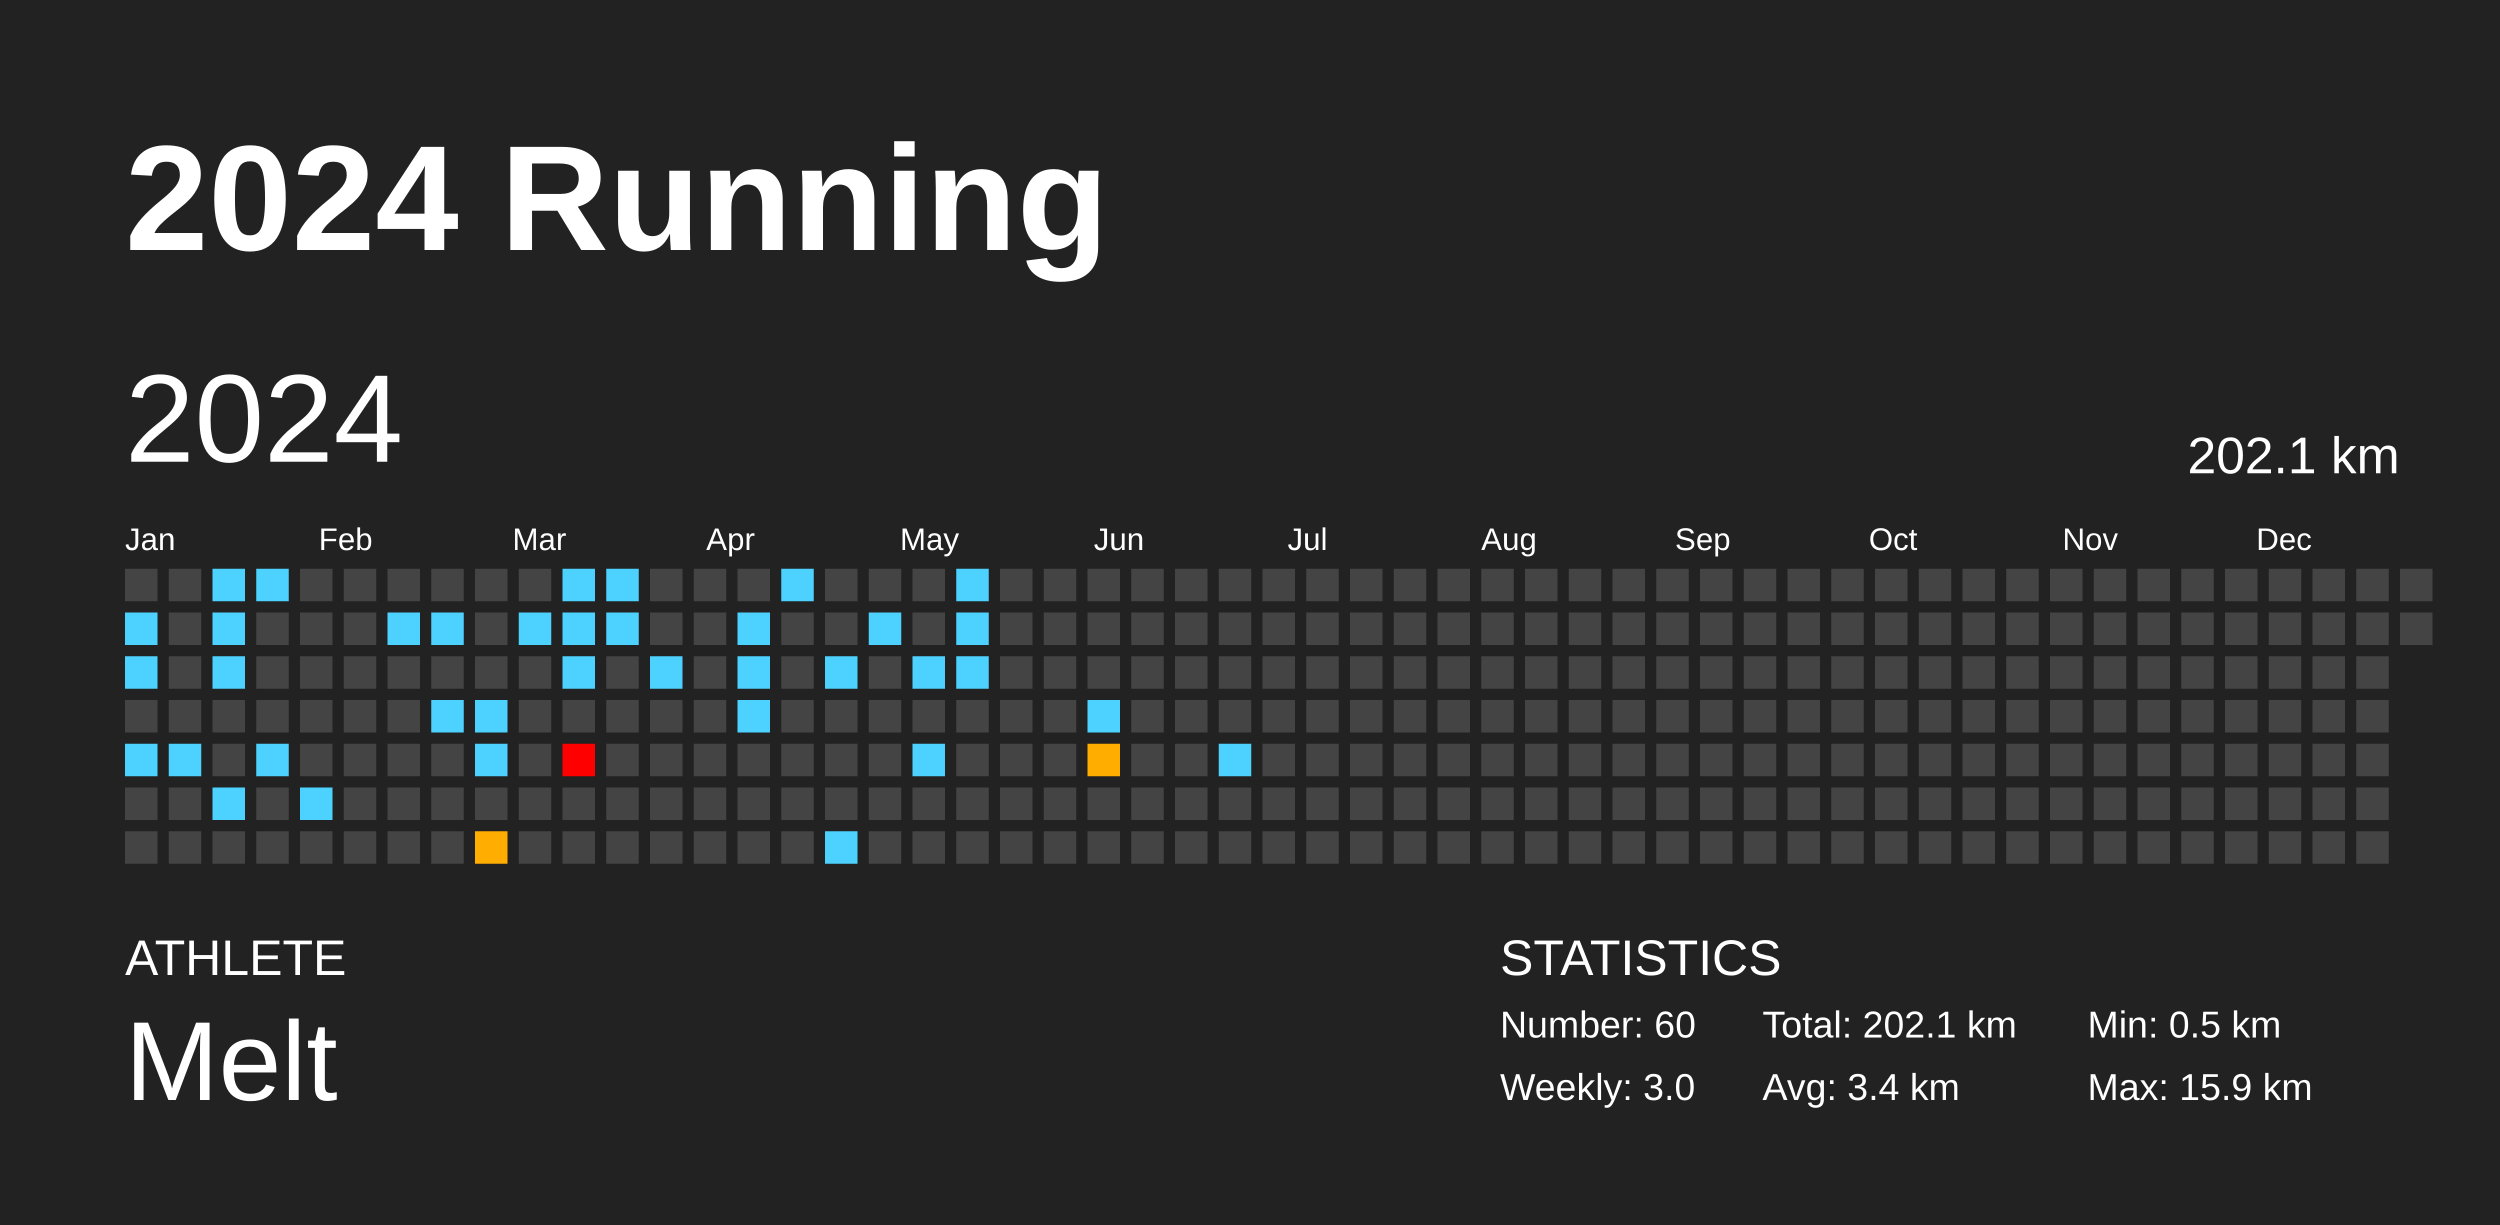
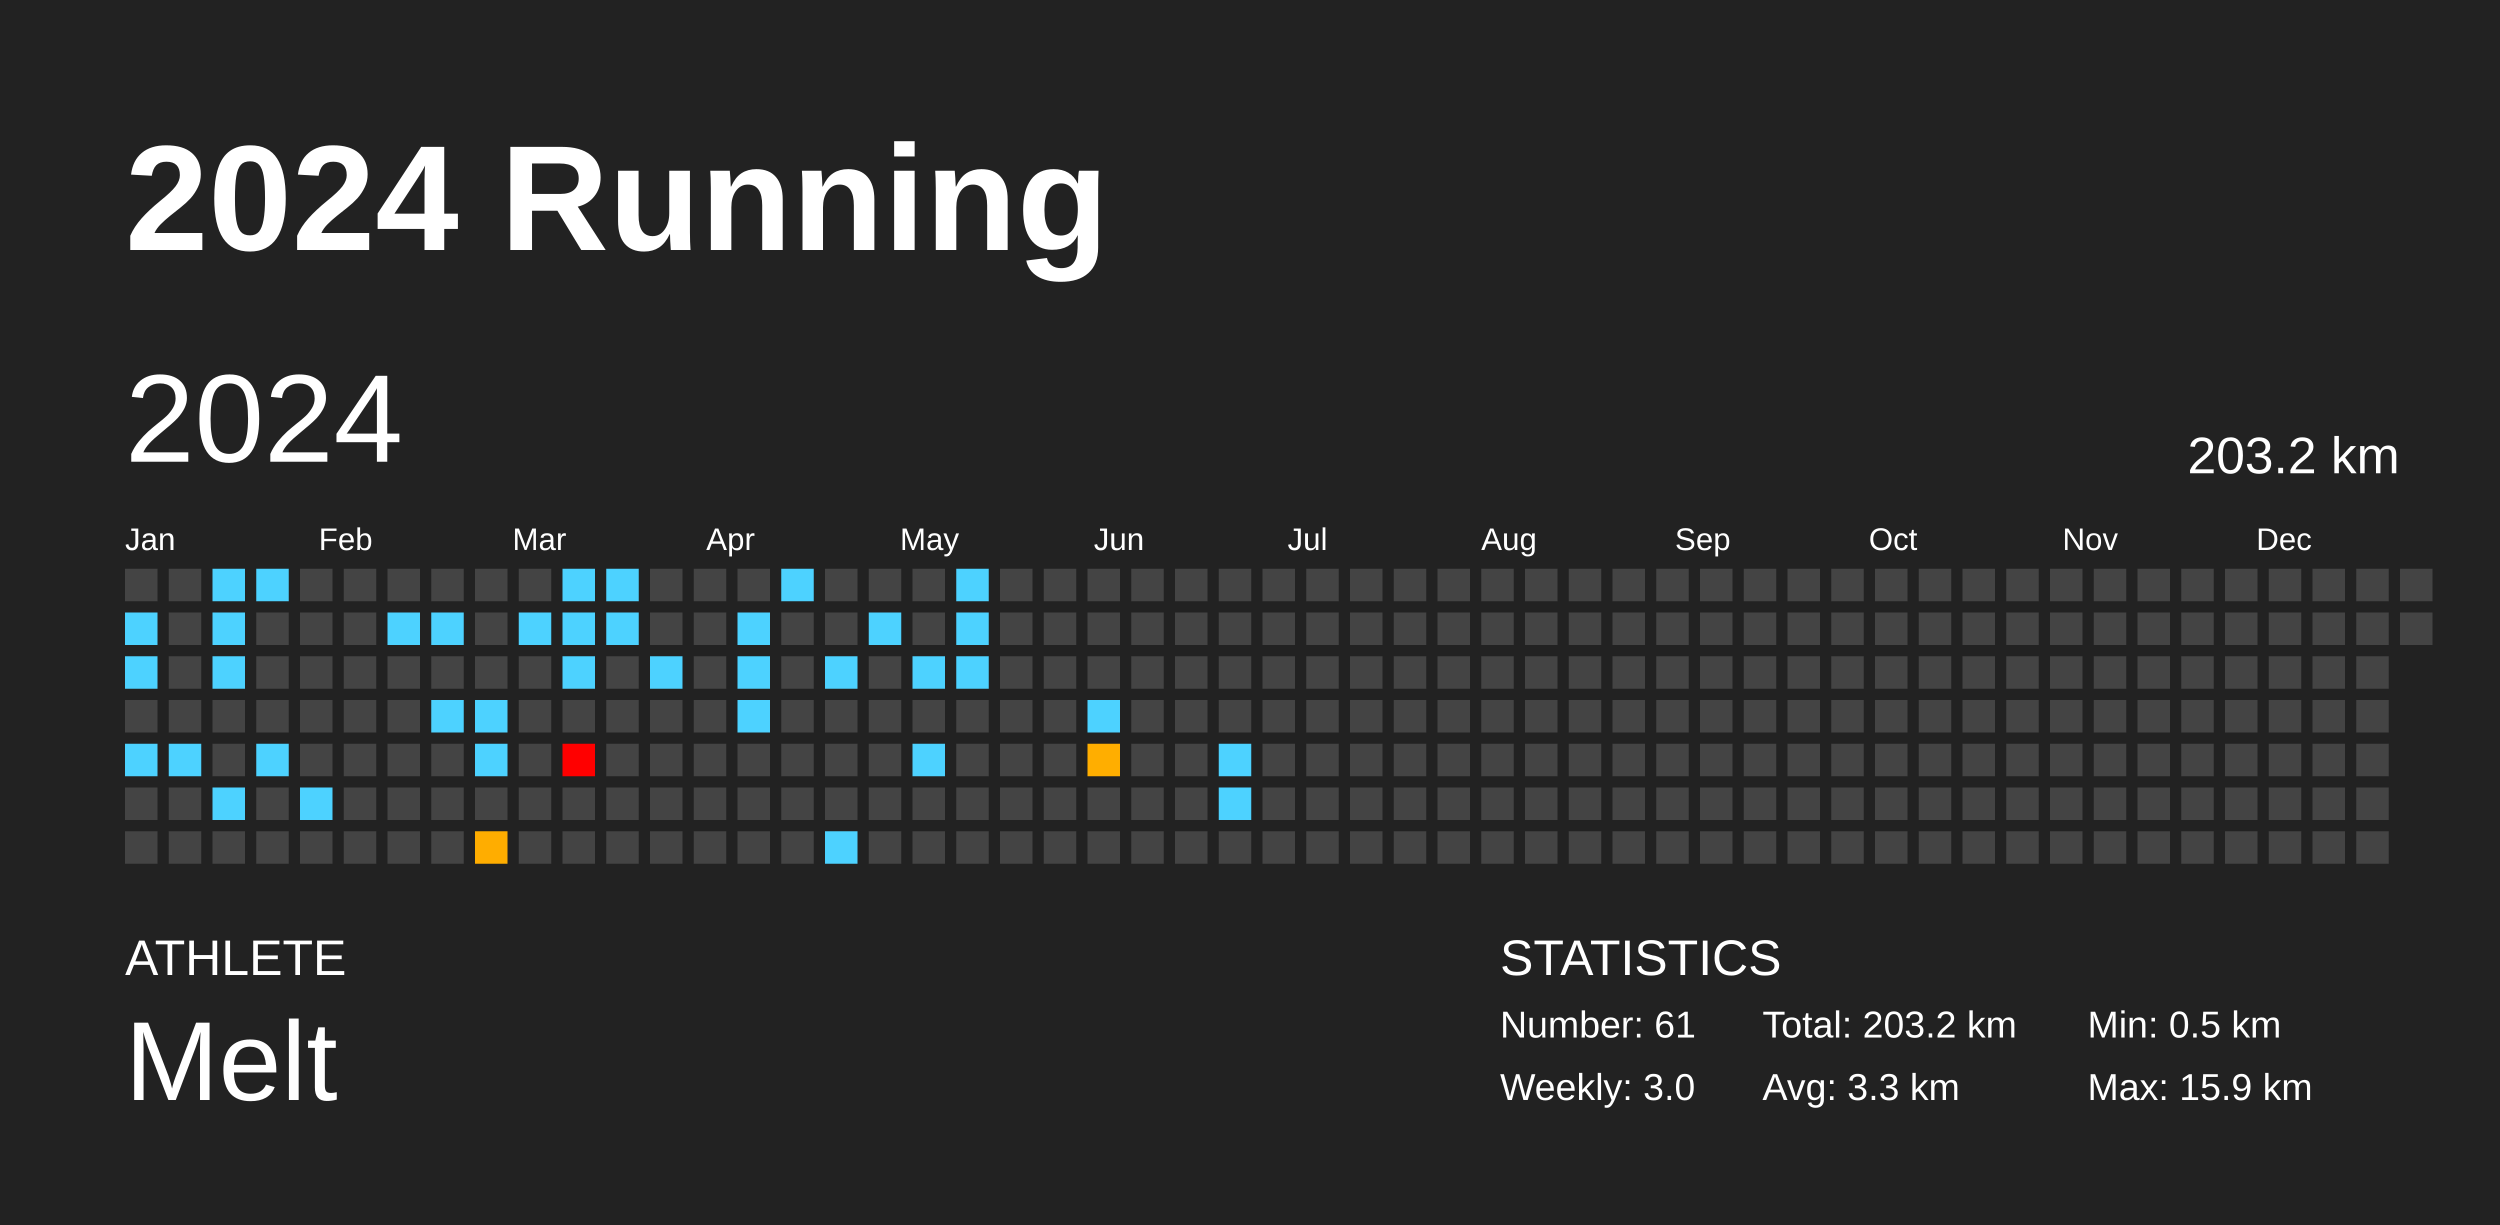
<svg xmlns="http://www.w3.org/2000/svg" baseProfile="full" height="98mm" version="1.1" viewBox="0,0,200,98" width="200mm">
  <defs />
  <rect fill="#222222" height="98" width="200" x="0" y="0" />
  <text fill="#FFFFFF" style="font-size:12px; font-family:Arial; font-weight:bold;" x="10" y="20">2024 Running</text>
  <text fill="#FFFFFF" style="font-size:4px; font-family:Arial" x="10" y="78">ATHLETE</text>
  <text fill="#FFFFFF" style="font-size:9px; font-family:Arial" x="10" y="88">Melt</text>
  <text fill="#FFFFFF" style="font-size:4px; font-family:Arial" x="120" y="78">STATISTICS</text>
-   <text fill="#FFFFFF" style="font-size:3px; font-family:Arial" x="120" y="83">Number: 60</text>
+   <text fill="#FFFFFF" style="font-size:3px; font-family:Arial" x="120" y="83">Number: 61</text>
  <text fill="#FFFFFF" style="font-size:3px; font-family:Arial" x="120" y="88">Weekly: 3.0</text>
-   <text fill="#FFFFFF" style="font-size:3px; font-family:Arial" x="141" y="83">Total: 202.1 km</text>
-   <text fill="#FFFFFF" style="font-size:3px; font-family:Arial" x="141" y="88">Avg: 3.4 km</text>
+   <text fill="#FFFFFF" style="font-size:3px; font-family:Arial" x="141" y="83">Total: 203.2 km</text>
+   <text fill="#FFFFFF" style="font-size:3px; font-family:Arial" x="141" y="88">Avg: 3.3 km</text>
  <text fill="#FFFFFF" style="font-size:3px; font-family:Arial" x="167" y="83">Min: 0.5 km</text>
  <text fill="#FFFFFF" style="font-size:3px; font-family:Arial" x="167" y="88">Max: 15.9 km</text>
  <text dominant-baseline="hanging" fill="#FFFFFF" style="font-size:10.0px; font-family:Arial;" x="10" y="30">2024</text>
-   <text dominant-baseline="hanging" fill="#FFFFFF" style="font-size:4.125px; font-family:Arial;" x="175" y="35">202.1 km</text>
+   <text dominant-baseline="hanging" fill="#FFFFFF" style="font-size:4.125px; font-family:Arial;" x="175" y="35">203.2 km</text>
  <text fill="#FFFFFF" style="font-size:2.5px; font-family:Arial" x="10.0" y="44">Jan</text>
  <text fill="#FFFFFF" style="font-size:2.5px; font-family:Arial" x="25.5" y="44">Feb</text>
  <text fill="#FFFFFF" style="font-size:2.5px; font-family:Arial" x="41.0" y="44">Mar</text>
  <text fill="#FFFFFF" style="font-size:2.5px; font-family:Arial" x="56.5" y="44">Apr</text>
  <text fill="#FFFFFF" style="font-size:2.5px; font-family:Arial" x="72.0" y="44">May</text>
  <text fill="#FFFFFF" style="font-size:2.5px; font-family:Arial" x="87.5" y="44">Jun</text>
  <text fill="#FFFFFF" style="font-size:2.5px; font-family:Arial" x="103.0" y="44">Jul</text>
  <text fill="#FFFFFF" style="font-size:2.5px; font-family:Arial" x="118.5" y="44">Aug</text>
  <text fill="#FFFFFF" style="font-size:2.5px; font-family:Arial" x="134.0" y="44">Sep</text>
  <text fill="#FFFFFF" style="font-size:2.5px; font-family:Arial" x="149.5" y="44">Oct</text>
  <text fill="#FFFFFF" style="font-size:2.5px; font-family:Arial" x="165.0" y="44">Nov</text>
  <text fill="#FFFFFF" style="font-size:2.5px; font-family:Arial" x="180.5" y="44">Dec</text>
  <rect fill="#444444" height="2.6" width="2.6" x="10.0" y="45.5" />
  <rect fill="#4dd2ff" height="2.6" width="2.6" x="10.0" y="49.0" />
  <rect fill="#4dd2ff" height="2.6" width="2.6" x="10.0" y="52.5" />
  <rect fill="#444444" height="2.6" width="2.6" x="10.0" y="56.0" />
  <rect fill="#4dd2ff" height="2.6" width="2.6" x="10.0" y="59.5" />
  <rect fill="#444444" height="2.6" width="2.6" x="10.0" y="63.0" />
  <rect fill="#444444" height="2.6" width="2.6" x="10.0" y="66.5" />
  <rect fill="#444444" height="2.6" width="2.6" x="13.5" y="45.5" />
  <rect fill="#444444" height="2.6" width="2.6" x="13.5" y="49.0" />
  <rect fill="#444444" height="2.6" width="2.6" x="13.5" y="52.5" />
  <rect fill="#444444" height="2.6" width="2.6" x="13.5" y="56.0" />
  <rect fill="#4dd2ff" height="2.6" width="2.6" x="13.5" y="59.5" />
  <rect fill="#444444" height="2.6" width="2.6" x="13.5" y="63.0" />
  <rect fill="#444444" height="2.6" width="2.6" x="13.5" y="66.5" />
  <rect fill="#4dd2ff" height="2.6" width="2.6" x="17.0" y="45.5" />
  <rect fill="#4dd2ff" height="2.6" width="2.6" x="17.0" y="49.0" />
  <rect fill="#4dd2ff" height="2.6" width="2.6" x="17.0" y="52.5" />
  <rect fill="#444444" height="2.6" width="2.6" x="17.0" y="56.0" />
  <rect fill="#444444" height="2.6" width="2.6" x="17.0" y="59.5" />
  <rect fill="#4dd2ff" height="2.6" width="2.6" x="17.0" y="63.0" />
  <rect fill="#444444" height="2.6" width="2.6" x="17.0" y="66.5" />
  <rect fill="#4dd2ff" height="2.6" width="2.6" x="20.5" y="45.5" />
  <rect fill="#444444" height="2.6" width="2.6" x="20.5" y="49.0" />
  <rect fill="#444444" height="2.6" width="2.6" x="20.5" y="52.5" />
  <rect fill="#444444" height="2.6" width="2.6" x="20.5" y="56.0" />
  <rect fill="#4dd2ff" height="2.6" width="2.6" x="20.5" y="59.5" />
  <rect fill="#444444" height="2.6" width="2.6" x="20.5" y="63.0" />
  <rect fill="#444444" height="2.6" width="2.6" x="20.5" y="66.5" />
  <rect fill="#444444" height="2.6" width="2.6" x="24.0" y="45.5" />
  <rect fill="#444444" height="2.6" width="2.6" x="24.0" y="49.0" />
  <rect fill="#444444" height="2.6" width="2.6" x="24.0" y="52.5" />
  <rect fill="#444444" height="2.6" width="2.6" x="24.0" y="56.0" />
  <rect fill="#444444" height="2.6" width="2.6" x="24.0" y="59.5" />
  <rect fill="#4dd2ff" height="2.6" width="2.6" x="24.0" y="63.0" />
  <rect fill="#444444" height="2.6" width="2.6" x="24.0" y="66.5" />
  <rect fill="#444444" height="2.6" width="2.6" x="27.5" y="45.5" />
  <rect fill="#444444" height="2.6" width="2.6" x="27.5" y="49.0" />
  <rect fill="#444444" height="2.6" width="2.6" x="27.5" y="52.5" />
  <rect fill="#444444" height="2.6" width="2.6" x="27.5" y="56.0" />
  <rect fill="#444444" height="2.6" width="2.6" x="27.5" y="59.5" />
  <rect fill="#444444" height="2.6" width="2.6" x="27.5" y="63.0" />
  <rect fill="#444444" height="2.6" width="2.6" x="27.5" y="66.5" />
  <rect fill="#444444" height="2.6" width="2.6" x="31.0" y="45.5" />
  <rect fill="#4dd2ff" height="2.6" width="2.6" x="31.0" y="49.0" />
  <rect fill="#444444" height="2.6" width="2.6" x="31.0" y="52.5" />
  <rect fill="#444444" height="2.6" width="2.6" x="31.0" y="56.0" />
  <rect fill="#444444" height="2.6" width="2.6" x="31.0" y="59.5" />
  <rect fill="#444444" height="2.6" width="2.6" x="31.0" y="63.0" />
  <rect fill="#444444" height="2.6" width="2.6" x="31.0" y="66.5" />
  <rect fill="#444444" height="2.6" width="2.6" x="34.5" y="45.5" />
  <rect fill="#4dd2ff" height="2.6" width="2.6" x="34.5" y="49.0" />
  <rect fill="#444444" height="2.6" width="2.6" x="34.5" y="52.5" />
  <rect fill="#4dd2ff" height="2.6" width="2.6" x="34.5" y="56.0" />
  <rect fill="#444444" height="2.6" width="2.6" x="34.5" y="59.5" />
  <rect fill="#444444" height="2.6" width="2.6" x="34.5" y="63.0" />
  <rect fill="#444444" height="2.6" width="2.6" x="34.5" y="66.5" />
  <rect fill="#444444" height="2.6" width="2.6" x="38.0" y="45.5" />
  <rect fill="#444444" height="2.6" width="2.6" x="38.0" y="49.0" />
  <rect fill="#444444" height="2.6" width="2.6" x="38.0" y="52.5" />
  <rect fill="#4dd2ff" height="2.6" width="2.6" x="38.0" y="56.0" />
  <rect fill="#4dd2ff" height="2.6" width="2.6" x="38.0" y="59.5" />
  <rect fill="#444444" height="2.6" width="2.6" x="38.0" y="63.0" />
  <rect fill="#ffad00" height="2.6" width="2.6" x="38.0" y="66.5" />
  <rect fill="#444444" height="2.6" width="2.6" x="41.5" y="45.5" />
  <rect fill="#4dd2ff" height="2.6" width="2.6" x="41.5" y="49.0" />
  <rect fill="#444444" height="2.6" width="2.6" x="41.5" y="52.5" />
  <rect fill="#444444" height="2.6" width="2.6" x="41.5" y="56.0" />
  <rect fill="#444444" height="2.6" width="2.6" x="41.5" y="59.5" />
  <rect fill="#444444" height="2.6" width="2.6" x="41.5" y="63.0" />
  <rect fill="#444444" height="2.6" width="2.6" x="41.5" y="66.5" />
  <rect fill="#4dd2ff" height="2.6" width="2.6" x="45.0" y="45.5" />
  <rect fill="#4dd2ff" height="2.6" width="2.6" x="45.0" y="49.0" />
  <rect fill="#4dd2ff" height="2.6" width="2.6" x="45.0" y="52.5" />
  <rect fill="#444444" height="2.6" width="2.6" x="45.0" y="56.0" />
  <rect fill="red" height="2.6" width="2.6" x="45.0" y="59.5" />
  <rect fill="#444444" height="2.6" width="2.6" x="45.0" y="63.0" />
  <rect fill="#444444" height="2.6" width="2.6" x="45.0" y="66.5" />
  <rect fill="#4dd2ff" height="2.6" width="2.6" x="48.5" y="45.5" />
  <rect fill="#4dd2ff" height="2.6" width="2.6" x="48.5" y="49.0" />
  <rect fill="#444444" height="2.6" width="2.6" x="48.5" y="52.5" />
  <rect fill="#444444" height="2.6" width="2.6" x="48.5" y="56.0" />
  <rect fill="#444444" height="2.6" width="2.6" x="48.5" y="59.5" />
  <rect fill="#444444" height="2.6" width="2.6" x="48.5" y="63.0" />
  <rect fill="#444444" height="2.6" width="2.6" x="48.5" y="66.5" />
  <rect fill="#444444" height="2.6" width="2.6" x="52.0" y="45.5" />
  <rect fill="#444444" height="2.6" width="2.6" x="52.0" y="49.0" />
  <rect fill="#4dd2ff" height="2.6" width="2.6" x="52.0" y="52.5" />
  <rect fill="#444444" height="2.6" width="2.6" x="52.0" y="56.0" />
  <rect fill="#444444" height="2.6" width="2.6" x="52.0" y="59.5" />
  <rect fill="#444444" height="2.6" width="2.6" x="52.0" y="63.0" />
  <rect fill="#444444" height="2.6" width="2.6" x="52.0" y="66.5" />
  <rect fill="#444444" height="2.6" width="2.6" x="55.5" y="45.5" />
  <rect fill="#444444" height="2.6" width="2.6" x="55.5" y="49.0" />
  <rect fill="#444444" height="2.6" width="2.6" x="55.5" y="52.5" />
  <rect fill="#444444" height="2.6" width="2.6" x="55.5" y="56.0" />
  <rect fill="#444444" height="2.6" width="2.6" x="55.5" y="59.5" />
  <rect fill="#444444" height="2.6" width="2.6" x="55.5" y="63.0" />
  <rect fill="#444444" height="2.6" width="2.6" x="55.5" y="66.5" />
  <rect fill="#444444" height="2.6" width="2.6" x="59.0" y="45.5" />
  <rect fill="#4dd2ff" height="2.6" width="2.6" x="59.0" y="49.0" />
  <rect fill="#4dd2ff" height="2.6" width="2.6" x="59.0" y="52.5" />
  <rect fill="#4dd2ff" height="2.6" width="2.6" x="59.0" y="56.0" />
  <rect fill="#444444" height="2.6" width="2.6" x="59.0" y="59.5" />
  <rect fill="#444444" height="2.6" width="2.6" x="59.0" y="63.0" />
  <rect fill="#444444" height="2.6" width="2.6" x="59.0" y="66.5" />
  <rect fill="#4dd2ff" height="2.6" width="2.6" x="62.5" y="45.5" />
  <rect fill="#444444" height="2.6" width="2.6" x="62.5" y="49.0" />
  <rect fill="#444444" height="2.6" width="2.6" x="62.5" y="52.5" />
  <rect fill="#444444" height="2.6" width="2.6" x="62.5" y="56.0" />
  <rect fill="#444444" height="2.6" width="2.6" x="62.5" y="59.5" />
  <rect fill="#444444" height="2.6" width="2.6" x="62.5" y="63.0" />
  <rect fill="#444444" height="2.6" width="2.6" x="62.5" y="66.5" />
  <rect fill="#444444" height="2.6" width="2.6" x="66.0" y="45.5" />
  <rect fill="#444444" height="2.6" width="2.6" x="66.0" y="49.0" />
  <rect fill="#4dd2ff" height="2.6" width="2.6" x="66.0" y="52.5" />
  <rect fill="#444444" height="2.6" width="2.6" x="66.0" y="56.0" />
  <rect fill="#444444" height="2.6" width="2.6" x="66.0" y="59.5" />
  <rect fill="#444444" height="2.6" width="2.6" x="66.0" y="63.0" />
  <rect fill="#4dd2ff" height="2.6" width="2.6" x="66.0" y="66.5" />
  <rect fill="#444444" height="2.6" width="2.6" x="69.5" y="45.5" />
  <rect fill="#4dd2ff" height="2.6" width="2.6" x="69.5" y="49.0" />
  <rect fill="#444444" height="2.6" width="2.6" x="69.5" y="52.5" />
  <rect fill="#444444" height="2.6" width="2.6" x="69.5" y="56.0" />
  <rect fill="#444444" height="2.6" width="2.6" x="69.5" y="59.5" />
  <rect fill="#444444" height="2.6" width="2.6" x="69.5" y="63.0" />
  <rect fill="#444444" height="2.6" width="2.6" x="69.5" y="66.5" />
  <rect fill="#444444" height="2.6" width="2.6" x="73.0" y="45.5" />
  <rect fill="#444444" height="2.6" width="2.6" x="73.0" y="49.0" />
  <rect fill="#4dd2ff" height="2.6" width="2.6" x="73.0" y="52.5" />
  <rect fill="#444444" height="2.6" width="2.6" x="73.0" y="56.0" />
  <rect fill="#4dd2ff" height="2.6" width="2.6" x="73.0" y="59.5" />
  <rect fill="#444444" height="2.6" width="2.6" x="73.0" y="63.0" />
  <rect fill="#444444" height="2.6" width="2.6" x="73.0" y="66.5" />
  <rect fill="#4dd2ff" height="2.6" width="2.6" x="76.5" y="45.5" />
  <rect fill="#4dd2ff" height="2.6" width="2.6" x="76.5" y="49.0" />
  <rect fill="#4dd2ff" height="2.6" width="2.6" x="76.5" y="52.5" />
  <rect fill="#444444" height="2.6" width="2.6" x="76.5" y="56.0" />
  <rect fill="#444444" height="2.6" width="2.6" x="76.5" y="59.5" />
  <rect fill="#444444" height="2.6" width="2.6" x="76.5" y="63.0" />
  <rect fill="#444444" height="2.6" width="2.6" x="76.5" y="66.5" />
  <rect fill="#444444" height="2.6" width="2.6" x="80.0" y="45.5" />
  <rect fill="#444444" height="2.6" width="2.6" x="80.0" y="49.0" />
  <rect fill="#444444" height="2.6" width="2.6" x="80.0" y="52.5" />
  <rect fill="#444444" height="2.6" width="2.6" x="80.0" y="56.0" />
  <rect fill="#444444" height="2.6" width="2.6" x="80.0" y="59.5" />
  <rect fill="#444444" height="2.6" width="2.6" x="80.0" y="63.0" />
  <rect fill="#444444" height="2.6" width="2.6" x="80.0" y="66.5" />
  <rect fill="#444444" height="2.6" width="2.6" x="83.5" y="45.5" />
  <rect fill="#444444" height="2.6" width="2.6" x="83.5" y="49.0" />
  <rect fill="#444444" height="2.6" width="2.6" x="83.5" y="52.5" />
  <rect fill="#444444" height="2.6" width="2.6" x="83.5" y="56.0" />
  <rect fill="#444444" height="2.6" width="2.6" x="83.5" y="59.5" />
  <rect fill="#444444" height="2.6" width="2.6" x="83.5" y="63.0" />
  <rect fill="#444444" height="2.6" width="2.6" x="83.5" y="66.5" />
  <rect fill="#444444" height="2.6" width="2.6" x="87.0" y="45.5" />
  <rect fill="#444444" height="2.6" width="2.6" x="87.0" y="49.0" />
  <rect fill="#444444" height="2.6" width="2.6" x="87.0" y="52.5" />
  <rect fill="#4dd2ff" height="2.6" width="2.6" x="87.0" y="56.0" />
  <rect fill="#ffae00" height="2.6" width="2.6" x="87.0" y="59.5" />
  <rect fill="#444444" height="2.6" width="2.6" x="87.0" y="63.0" />
  <rect fill="#444444" height="2.6" width="2.6" x="87.0" y="66.5" />
  <rect fill="#444444" height="2.6" width="2.6" x="90.5" y="45.5" />
  <rect fill="#444444" height="2.6" width="2.6" x="90.5" y="49.0" />
  <rect fill="#444444" height="2.6" width="2.6" x="90.5" y="52.5" />
  <rect fill="#444444" height="2.6" width="2.6" x="90.5" y="56.0" />
  <rect fill="#444444" height="2.6" width="2.6" x="90.5" y="59.5" />
  <rect fill="#444444" height="2.6" width="2.6" x="90.5" y="63.0" />
  <rect fill="#444444" height="2.6" width="2.6" x="90.5" y="66.5" />
  <rect fill="#444444" height="2.6" width="2.6" x="94.0" y="45.5" />
  <rect fill="#444444" height="2.6" width="2.6" x="94.0" y="49.0" />
  <rect fill="#444444" height="2.6" width="2.6" x="94.0" y="52.5" />
  <rect fill="#444444" height="2.6" width="2.6" x="94.0" y="56.0" />
  <rect fill="#444444" height="2.6" width="2.6" x="94.0" y="59.5" />
  <rect fill="#444444" height="2.6" width="2.6" x="94.0" y="63.0" />
  <rect fill="#444444" height="2.6" width="2.6" x="94.0" y="66.5" />
  <rect fill="#444444" height="2.6" width="2.6" x="97.5" y="45.5" />
  <rect fill="#444444" height="2.6" width="2.6" x="97.5" y="49.0" />
  <rect fill="#444444" height="2.6" width="2.6" x="97.5" y="52.5" />
  <rect fill="#444444" height="2.6" width="2.6" x="97.5" y="56.0" />
  <rect fill="#4dd2ff" height="2.6" width="2.6" x="97.5" y="59.5" />
-   <rect fill="#444444" height="2.6" width="2.6" x="97.5" y="63.0" />
+   <rect fill="#4dd2ff" height="2.6" width="2.6" x="97.5" y="63.0" />
  <rect fill="#444444" height="2.6" width="2.6" x="97.5" y="66.5" />
  <rect fill="#444444" height="2.6" width="2.6" x="101.0" y="45.5" />
  <rect fill="#444444" height="2.6" width="2.6" x="101.0" y="49.0" />
  <rect fill="#444444" height="2.6" width="2.6" x="101.0" y="52.5" />
  <rect fill="#444444" height="2.6" width="2.6" x="101.0" y="56.0" />
  <rect fill="#444444" height="2.6" width="2.6" x="101.0" y="59.5" />
  <rect fill="#444444" height="2.6" width="2.6" x="101.0" y="63.0" />
  <rect fill="#444444" height="2.6" width="2.6" x="101.0" y="66.5" />
  <rect fill="#444444" height="2.6" width="2.6" x="104.5" y="45.5" />
  <rect fill="#444444" height="2.6" width="2.6" x="104.5" y="49.0" />
  <rect fill="#444444" height="2.6" width="2.6" x="104.5" y="52.5" />
  <rect fill="#444444" height="2.6" width="2.6" x="104.5" y="56.0" />
  <rect fill="#444444" height="2.6" width="2.6" x="104.5" y="59.5" />
  <rect fill="#444444" height="2.6" width="2.6" x="104.5" y="63.0" />
  <rect fill="#444444" height="2.6" width="2.6" x="104.5" y="66.5" />
  <rect fill="#444444" height="2.6" width="2.6" x="108.0" y="45.5" />
  <rect fill="#444444" height="2.6" width="2.6" x="108.0" y="49.0" />
  <rect fill="#444444" height="2.6" width="2.6" x="108.0" y="52.5" />
  <rect fill="#444444" height="2.6" width="2.6" x="108.0" y="56.0" />
  <rect fill="#444444" height="2.6" width="2.6" x="108.0" y="59.5" />
  <rect fill="#444444" height="2.6" width="2.6" x="108.0" y="63.0" />
  <rect fill="#444444" height="2.6" width="2.6" x="108.0" y="66.5" />
  <rect fill="#444444" height="2.6" width="2.6" x="111.5" y="45.5" />
  <rect fill="#444444" height="2.6" width="2.6" x="111.5" y="49.0" />
  <rect fill="#444444" height="2.6" width="2.6" x="111.5" y="52.5" />
  <rect fill="#444444" height="2.6" width="2.6" x="111.5" y="56.0" />
  <rect fill="#444444" height="2.6" width="2.6" x="111.5" y="59.5" />
  <rect fill="#444444" height="2.6" width="2.6" x="111.5" y="63.0" />
  <rect fill="#444444" height="2.6" width="2.6" x="111.5" y="66.5" />
  <rect fill="#444444" height="2.6" width="2.6" x="115.0" y="45.5" />
  <rect fill="#444444" height="2.6" width="2.6" x="115.0" y="49.0" />
  <rect fill="#444444" height="2.6" width="2.6" x="115.0" y="52.5" />
  <rect fill="#444444" height="2.6" width="2.6" x="115.0" y="56.0" />
  <rect fill="#444444" height="2.6" width="2.6" x="115.0" y="59.5" />
  <rect fill="#444444" height="2.6" width="2.6" x="115.0" y="63.0" />
  <rect fill="#444444" height="2.6" width="2.6" x="115.0" y="66.5" />
  <rect fill="#444444" height="2.6" width="2.6" x="118.5" y="45.5" />
  <rect fill="#444444" height="2.6" width="2.6" x="118.5" y="49.0" />
  <rect fill="#444444" height="2.6" width="2.6" x="118.5" y="52.5" />
  <rect fill="#444444" height="2.6" width="2.6" x="118.5" y="56.0" />
  <rect fill="#444444" height="2.6" width="2.6" x="118.5" y="59.5" />
  <rect fill="#444444" height="2.6" width="2.6" x="118.5" y="63.0" />
  <rect fill="#444444" height="2.6" width="2.6" x="118.5" y="66.5" />
  <rect fill="#444444" height="2.6" width="2.6" x="122.0" y="45.5" />
  <rect fill="#444444" height="2.6" width="2.6" x="122.0" y="49.0" />
  <rect fill="#444444" height="2.6" width="2.6" x="122.0" y="52.5" />
  <rect fill="#444444" height="2.6" width="2.6" x="122.0" y="56.0" />
  <rect fill="#444444" height="2.6" width="2.6" x="122.0" y="59.5" />
  <rect fill="#444444" height="2.6" width="2.6" x="122.0" y="63.0" />
  <rect fill="#444444" height="2.6" width="2.6" x="122.0" y="66.5" />
  <rect fill="#444444" height="2.6" width="2.6" x="125.5" y="45.5" />
  <rect fill="#444444" height="2.6" width="2.6" x="125.5" y="49.0" />
  <rect fill="#444444" height="2.6" width="2.6" x="125.5" y="52.5" />
  <rect fill="#444444" height="2.6" width="2.6" x="125.5" y="56.0" />
  <rect fill="#444444" height="2.6" width="2.6" x="125.5" y="59.5" />
  <rect fill="#444444" height="2.6" width="2.6" x="125.5" y="63.0" />
  <rect fill="#444444" height="2.6" width="2.6" x="125.5" y="66.5" />
  <rect fill="#444444" height="2.6" width="2.6" x="129.0" y="45.5" />
  <rect fill="#444444" height="2.6" width="2.6" x="129.0" y="49.0" />
  <rect fill="#444444" height="2.6" width="2.6" x="129.0" y="52.5" />
  <rect fill="#444444" height="2.6" width="2.6" x="129.0" y="56.0" />
  <rect fill="#444444" height="2.6" width="2.6" x="129.0" y="59.5" />
  <rect fill="#444444" height="2.6" width="2.6" x="129.0" y="63.0" />
  <rect fill="#444444" height="2.6" width="2.6" x="129.0" y="66.5" />
  <rect fill="#444444" height="2.6" width="2.6" x="132.5" y="45.5" />
  <rect fill="#444444" height="2.6" width="2.6" x="132.5" y="49.0" />
  <rect fill="#444444" height="2.6" width="2.6" x="132.5" y="52.5" />
  <rect fill="#444444" height="2.6" width="2.6" x="132.5" y="56.0" />
  <rect fill="#444444" height="2.6" width="2.6" x="132.5" y="59.5" />
  <rect fill="#444444" height="2.6" width="2.6" x="132.5" y="63.0" />
  <rect fill="#444444" height="2.6" width="2.6" x="132.5" y="66.5" />
  <rect fill="#444444" height="2.6" width="2.6" x="136.0" y="45.5" />
  <rect fill="#444444" height="2.6" width="2.6" x="136.0" y="49.0" />
  <rect fill="#444444" height="2.6" width="2.6" x="136.0" y="52.5" />
  <rect fill="#444444" height="2.6" width="2.6" x="136.0" y="56.0" />
  <rect fill="#444444" height="2.6" width="2.6" x="136.0" y="59.5" />
  <rect fill="#444444" height="2.6" width="2.6" x="136.0" y="63.0" />
  <rect fill="#444444" height="2.6" width="2.6" x="136.0" y="66.5" />
  <rect fill="#444444" height="2.6" width="2.6" x="139.5" y="45.5" />
  <rect fill="#444444" height="2.6" width="2.6" x="139.5" y="49.0" />
  <rect fill="#444444" height="2.6" width="2.6" x="139.5" y="52.5" />
  <rect fill="#444444" height="2.6" width="2.6" x="139.5" y="56.0" />
  <rect fill="#444444" height="2.6" width="2.6" x="139.5" y="59.5" />
  <rect fill="#444444" height="2.6" width="2.6" x="139.5" y="63.0" />
  <rect fill="#444444" height="2.6" width="2.6" x="139.5" y="66.5" />
  <rect fill="#444444" height="2.6" width="2.6" x="143.0" y="45.5" />
  <rect fill="#444444" height="2.6" width="2.6" x="143.0" y="49.0" />
  <rect fill="#444444" height="2.6" width="2.6" x="143.0" y="52.5" />
  <rect fill="#444444" height="2.6" width="2.6" x="143.0" y="56.0" />
  <rect fill="#444444" height="2.6" width="2.6" x="143.0" y="59.5" />
  <rect fill="#444444" height="2.6" width="2.6" x="143.0" y="63.0" />
  <rect fill="#444444" height="2.6" width="2.6" x="143.0" y="66.5" />
  <rect fill="#444444" height="2.6" width="2.6" x="146.5" y="45.5" />
  <rect fill="#444444" height="2.6" width="2.6" x="146.5" y="49.0" />
  <rect fill="#444444" height="2.6" width="2.6" x="146.5" y="52.5" />
  <rect fill="#444444" height="2.6" width="2.6" x="146.5" y="56.0" />
  <rect fill="#444444" height="2.6" width="2.6" x="146.5" y="59.5" />
  <rect fill="#444444" height="2.6" width="2.6" x="146.5" y="63.0" />
  <rect fill="#444444" height="2.6" width="2.6" x="146.5" y="66.5" />
  <rect fill="#444444" height="2.6" width="2.6" x="150.0" y="45.5" />
  <rect fill="#444444" height="2.6" width="2.6" x="150.0" y="49.0" />
  <rect fill="#444444" height="2.6" width="2.6" x="150.0" y="52.5" />
  <rect fill="#444444" height="2.6" width="2.6" x="150.0" y="56.0" />
  <rect fill="#444444" height="2.6" width="2.6" x="150.0" y="59.5" />
  <rect fill="#444444" height="2.6" width="2.6" x="150.0" y="63.0" />
  <rect fill="#444444" height="2.6" width="2.6" x="150.0" y="66.5" />
  <rect fill="#444444" height="2.6" width="2.6" x="153.5" y="45.5" />
  <rect fill="#444444" height="2.6" width="2.6" x="153.5" y="49.0" />
  <rect fill="#444444" height="2.6" width="2.6" x="153.5" y="52.5" />
  <rect fill="#444444" height="2.6" width="2.6" x="153.5" y="56.0" />
  <rect fill="#444444" height="2.6" width="2.6" x="153.5" y="59.5" />
  <rect fill="#444444" height="2.6" width="2.6" x="153.5" y="63.0" />
  <rect fill="#444444" height="2.6" width="2.6" x="153.5" y="66.5" />
  <rect fill="#444444" height="2.6" width="2.6" x="157.0" y="45.5" />
  <rect fill="#444444" height="2.6" width="2.6" x="157.0" y="49.0" />
  <rect fill="#444444" height="2.6" width="2.6" x="157.0" y="52.5" />
  <rect fill="#444444" height="2.6" width="2.6" x="157.0" y="56.0" />
  <rect fill="#444444" height="2.6" width="2.6" x="157.0" y="59.5" />
  <rect fill="#444444" height="2.6" width="2.6" x="157.0" y="63.0" />
  <rect fill="#444444" height="2.6" width="2.6" x="157.0" y="66.5" />
  <rect fill="#444444" height="2.6" width="2.6" x="160.5" y="45.5" />
  <rect fill="#444444" height="2.6" width="2.6" x="160.5" y="49.0" />
  <rect fill="#444444" height="2.6" width="2.6" x="160.5" y="52.5" />
  <rect fill="#444444" height="2.6" width="2.6" x="160.5" y="56.0" />
  <rect fill="#444444" height="2.6" width="2.6" x="160.5" y="59.5" />
  <rect fill="#444444" height="2.6" width="2.6" x="160.5" y="63.0" />
  <rect fill="#444444" height="2.6" width="2.6" x="160.5" y="66.5" />
  <rect fill="#444444" height="2.6" width="2.6" x="164.0" y="45.5" />
  <rect fill="#444444" height="2.6" width="2.6" x="164.0" y="49.0" />
  <rect fill="#444444" height="2.6" width="2.6" x="164.0" y="52.5" />
  <rect fill="#444444" height="2.6" width="2.6" x="164.0" y="56.0" />
  <rect fill="#444444" height="2.6" width="2.6" x="164.0" y="59.5" />
  <rect fill="#444444" height="2.6" width="2.6" x="164.0" y="63.0" />
  <rect fill="#444444" height="2.6" width="2.6" x="164.0" y="66.5" />
  <rect fill="#444444" height="2.6" width="2.6" x="167.5" y="45.5" />
  <rect fill="#444444" height="2.6" width="2.6" x="167.5" y="49.0" />
  <rect fill="#444444" height="2.6" width="2.6" x="167.5" y="52.5" />
  <rect fill="#444444" height="2.6" width="2.6" x="167.5" y="56.0" />
  <rect fill="#444444" height="2.6" width="2.6" x="167.5" y="59.5" />
  <rect fill="#444444" height="2.6" width="2.6" x="167.5" y="63.0" />
  <rect fill="#444444" height="2.6" width="2.6" x="167.5" y="66.5" />
  <rect fill="#444444" height="2.6" width="2.6" x="171.0" y="45.5" />
  <rect fill="#444444" height="2.6" width="2.6" x="171.0" y="49.0" />
  <rect fill="#444444" height="2.6" width="2.6" x="171.0" y="52.5" />
  <rect fill="#444444" height="2.6" width="2.6" x="171.0" y="56.0" />
  <rect fill="#444444" height="2.6" width="2.6" x="171.0" y="59.5" />
  <rect fill="#444444" height="2.6" width="2.6" x="171.0" y="63.0" />
  <rect fill="#444444" height="2.6" width="2.6" x="171.0" y="66.5" />
  <rect fill="#444444" height="2.6" width="2.6" x="174.5" y="45.5" />
  <rect fill="#444444" height="2.6" width="2.6" x="174.5" y="49.0" />
  <rect fill="#444444" height="2.6" width="2.6" x="174.5" y="52.5" />
  <rect fill="#444444" height="2.6" width="2.6" x="174.5" y="56.0" />
  <rect fill="#444444" height="2.6" width="2.6" x="174.5" y="59.5" />
  <rect fill="#444444" height="2.6" width="2.6" x="174.5" y="63.0" />
  <rect fill="#444444" height="2.6" width="2.6" x="174.5" y="66.5" />
  <rect fill="#444444" height="2.6" width="2.6" x="178.0" y="45.5" />
  <rect fill="#444444" height="2.6" width="2.6" x="178.0" y="49.0" />
  <rect fill="#444444" height="2.6" width="2.6" x="178.0" y="52.5" />
  <rect fill="#444444" height="2.6" width="2.6" x="178.0" y="56.0" />
  <rect fill="#444444" height="2.6" width="2.6" x="178.0" y="59.5" />
  <rect fill="#444444" height="2.6" width="2.6" x="178.0" y="63.0" />
  <rect fill="#444444" height="2.6" width="2.6" x="178.0" y="66.5" />
  <rect fill="#444444" height="2.6" width="2.6" x="181.5" y="45.5" />
  <rect fill="#444444" height="2.6" width="2.6" x="181.5" y="49.0" />
  <rect fill="#444444" height="2.6" width="2.6" x="181.5" y="52.5" />
  <rect fill="#444444" height="2.6" width="2.6" x="181.5" y="56.0" />
  <rect fill="#444444" height="2.6" width="2.6" x="181.5" y="59.5" />
  <rect fill="#444444" height="2.6" width="2.6" x="181.5" y="63.0" />
  <rect fill="#444444" height="2.6" width="2.6" x="181.5" y="66.5" />
  <rect fill="#444444" height="2.6" width="2.6" x="185.0" y="45.5" />
  <rect fill="#444444" height="2.6" width="2.6" x="185.0" y="49.0" />
  <rect fill="#444444" height="2.6" width="2.6" x="185.0" y="52.5" />
  <rect fill="#444444" height="2.6" width="2.6" x="185.0" y="56.0" />
  <rect fill="#444444" height="2.6" width="2.6" x="185.0" y="59.5" />
  <rect fill="#444444" height="2.6" width="2.6" x="185.0" y="63.0" />
  <rect fill="#444444" height="2.6" width="2.6" x="185.0" y="66.5" />
  <rect fill="#444444" height="2.6" width="2.6" x="188.5" y="45.5" />
  <rect fill="#444444" height="2.6" width="2.6" x="188.5" y="49.0" />
  <rect fill="#444444" height="2.6" width="2.6" x="188.5" y="52.5" />
  <rect fill="#444444" height="2.6" width="2.6" x="188.5" y="56.0" />
  <rect fill="#444444" height="2.6" width="2.6" x="188.5" y="59.5" />
  <rect fill="#444444" height="2.6" width="2.6" x="188.5" y="63.0" />
  <rect fill="#444444" height="2.6" width="2.6" x="188.5" y="66.5" />
  <rect fill="#444444" height="2.6" width="2.6" x="192.0" y="45.5" />
  <rect fill="#444444" height="2.6" width="2.6" x="192.0" y="49.0" />
</svg>
